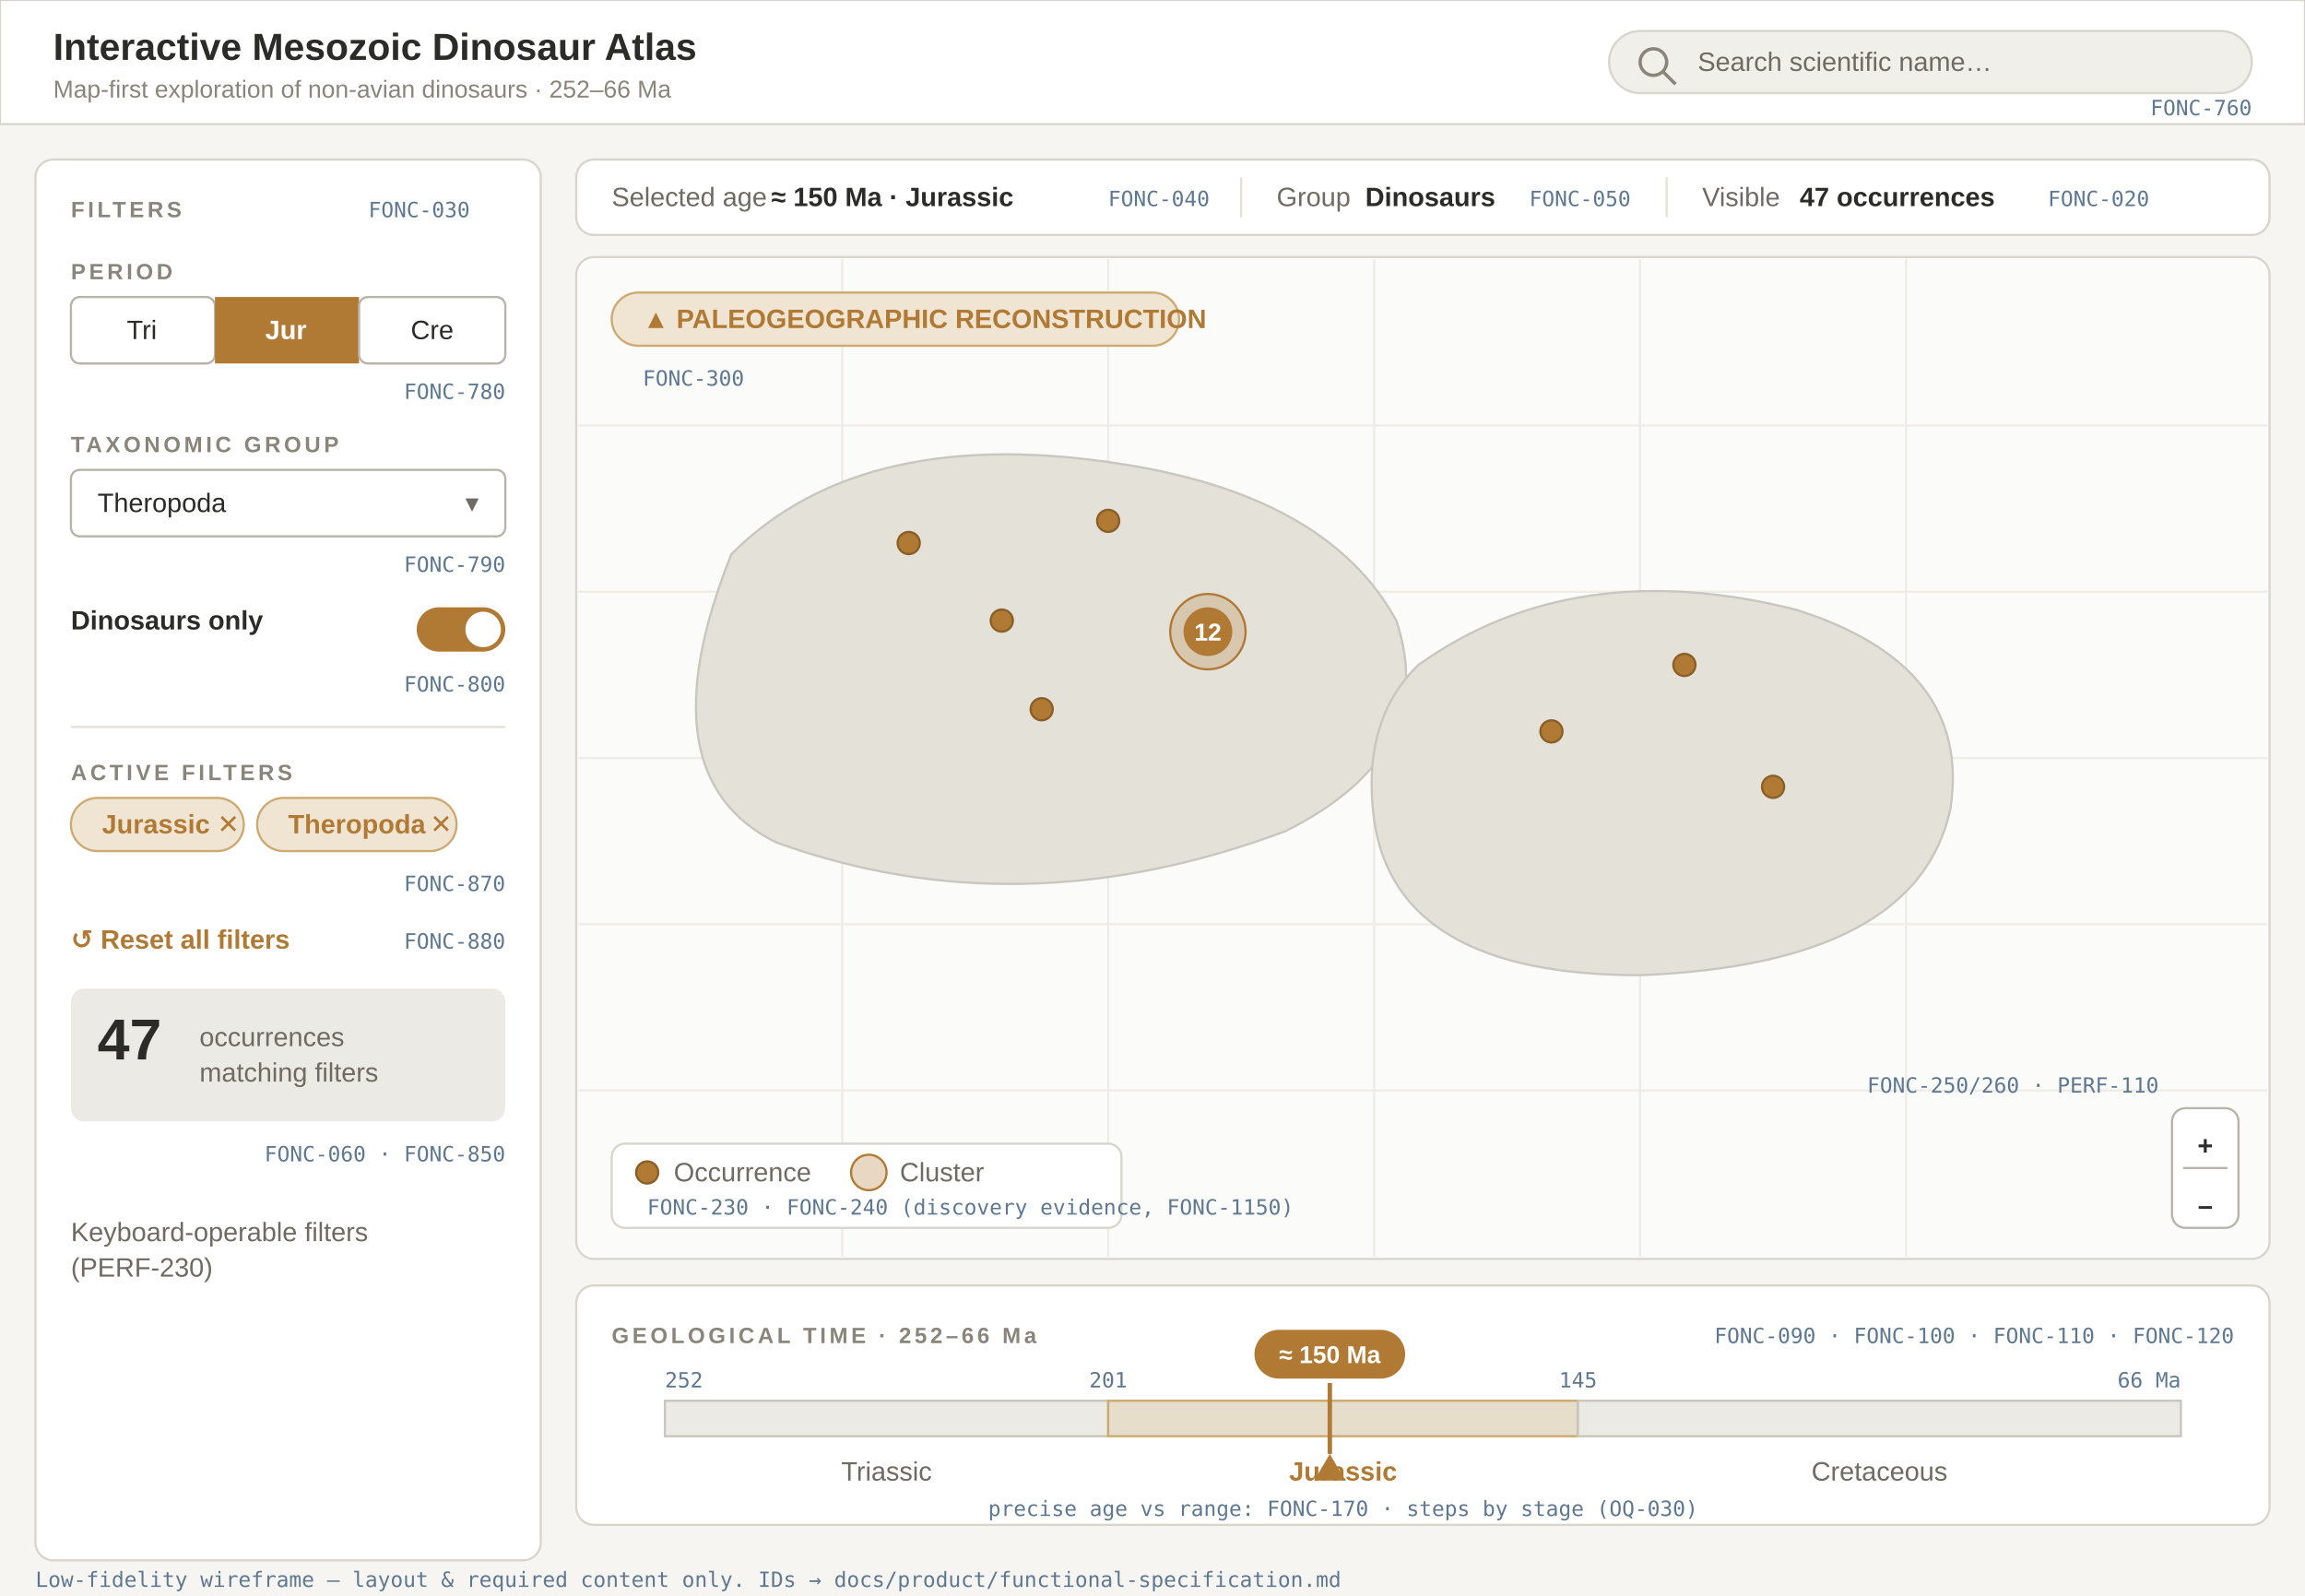
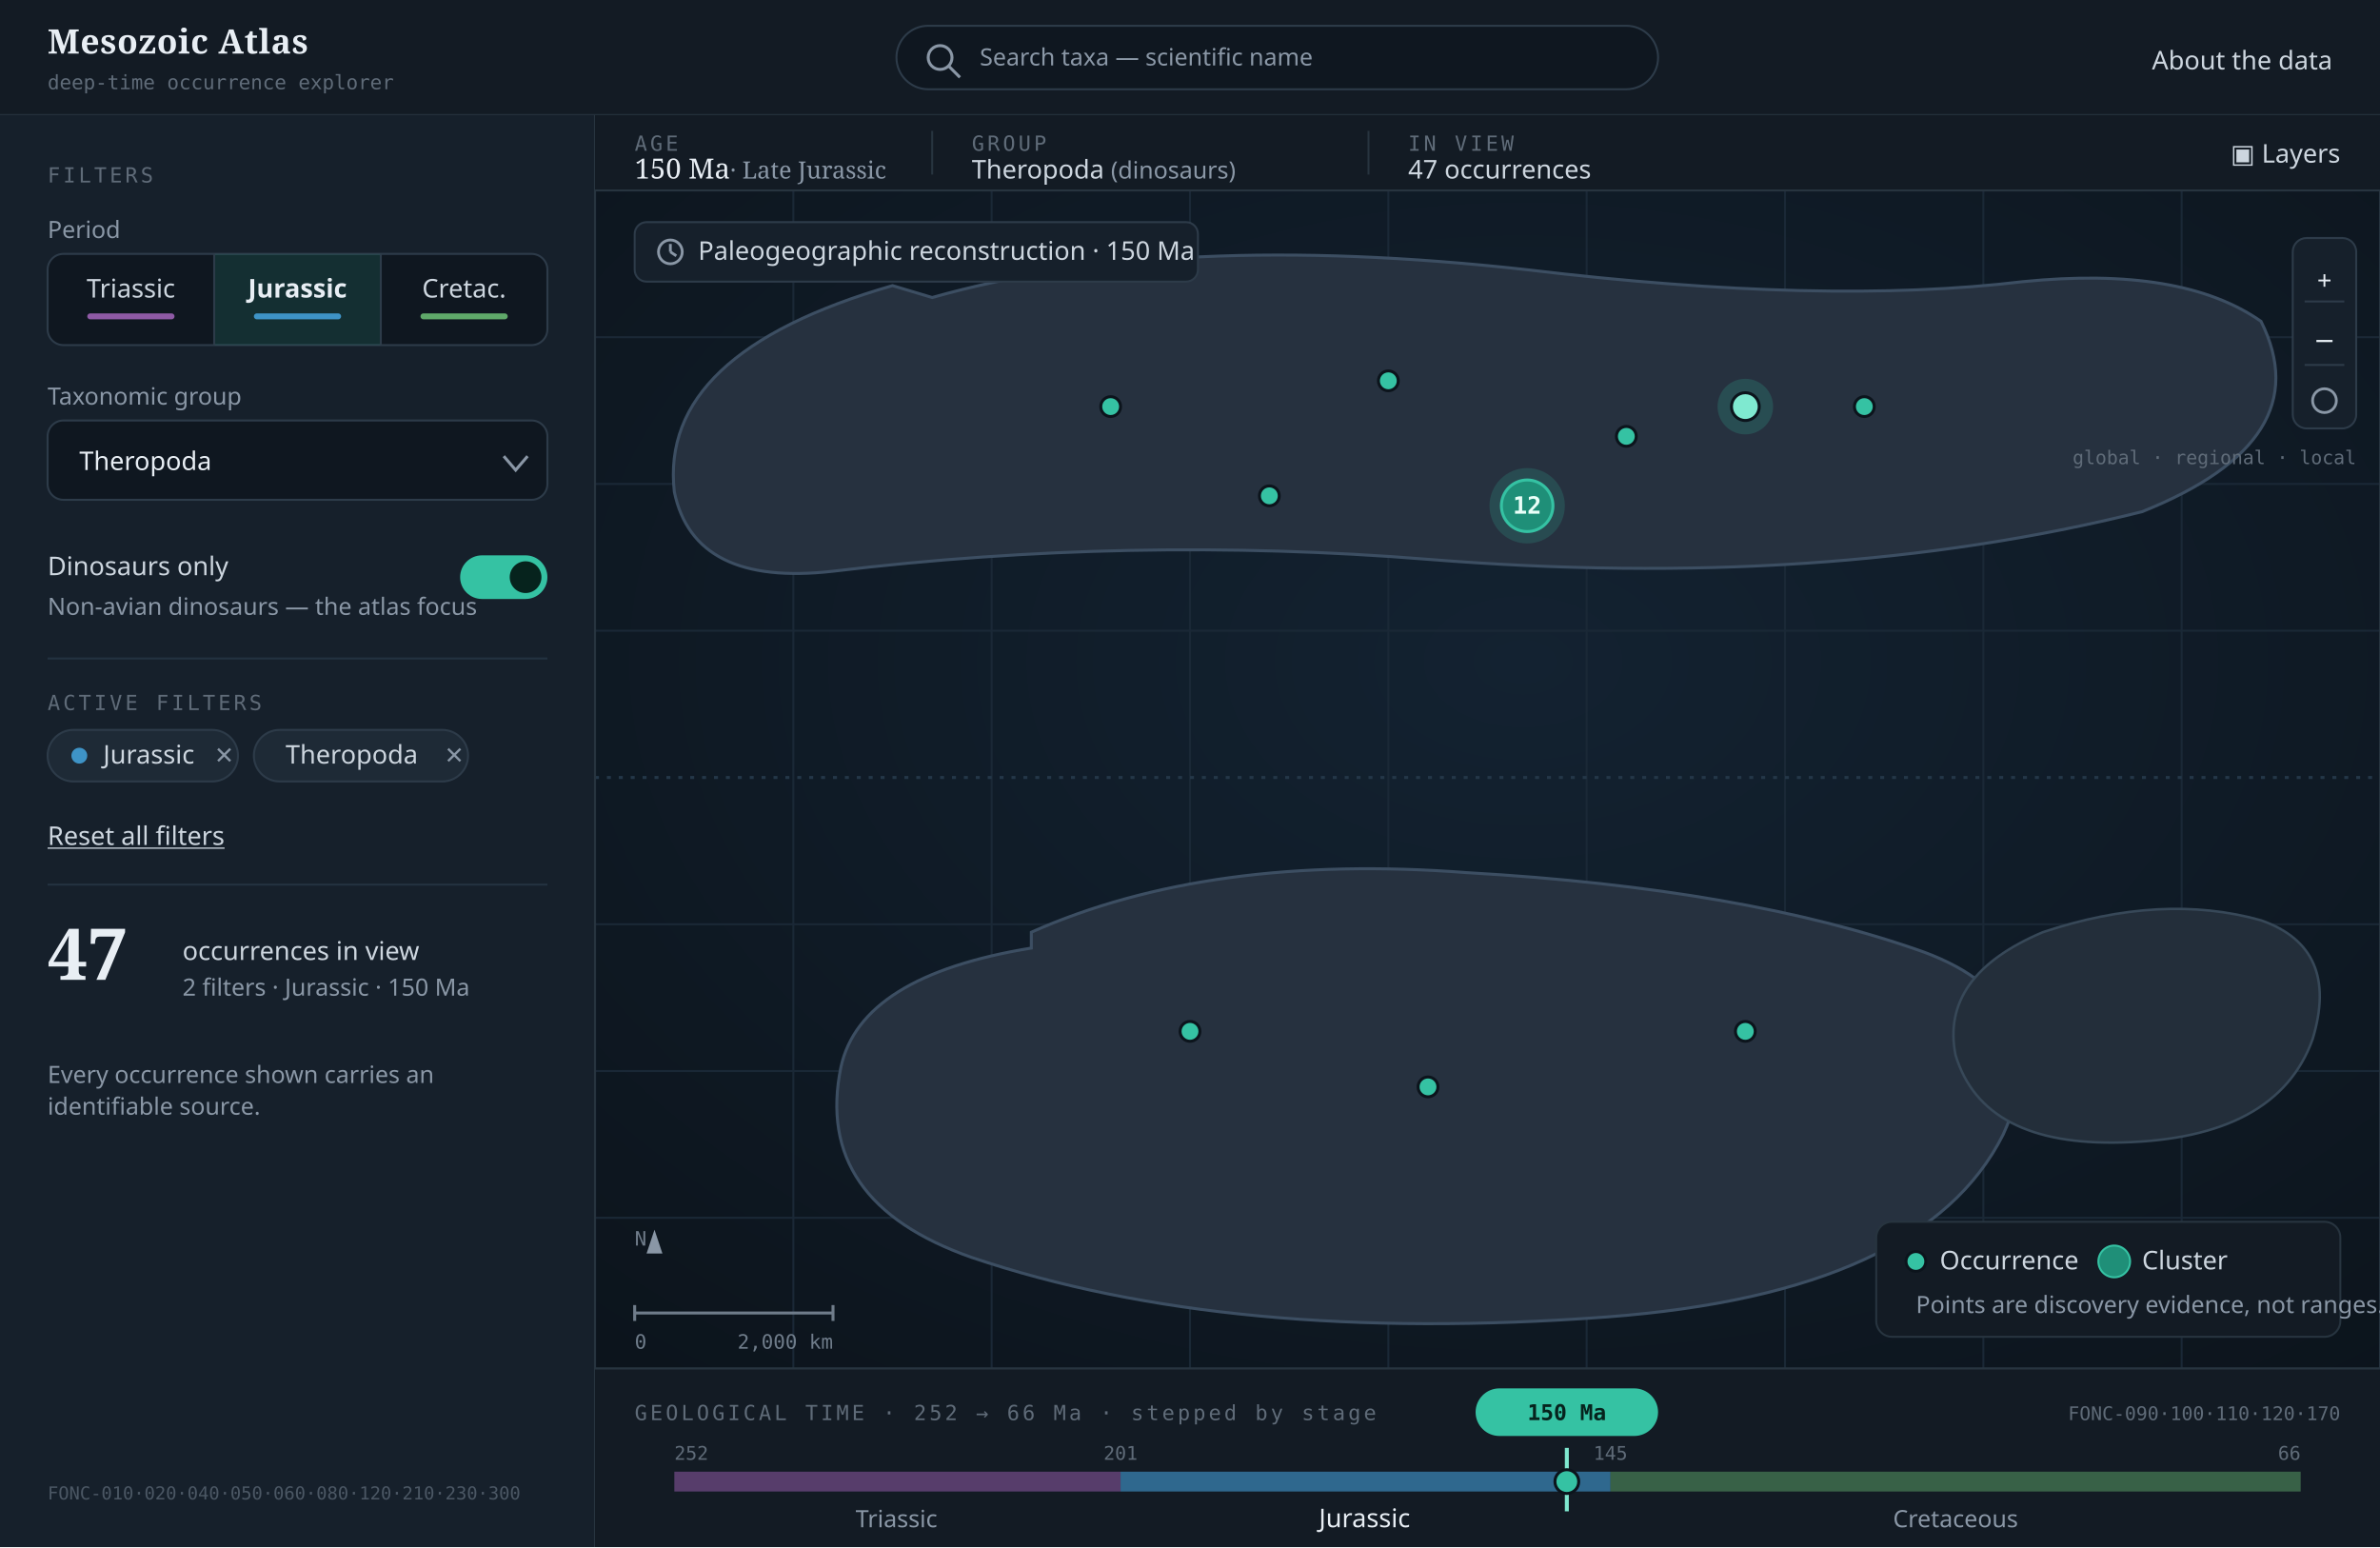
- <svg xmlns="http://www.w3.org/2000/svg" viewBox="0 0 1040 720" font-family="'Helvetica Neue', Arial, sans-serif" role="img" aria-label="Wireframe of the main exploration view: map, time control and filters">
+ <svg xmlns="http://www.w3.org/2000/svg" viewBox="0 0 1200 780" font-family="'IBM Plex Sans','system-ui','Segoe UI',sans-serif" role="img" aria-label="High-fidelity exploration view — paleogeographic map, geological time control and filters">
+   <defs>
+     <radialGradient id="ocean" cx="52%" cy="40%" r="78%">
+       <stop offset="0" stop-color="#132231" />
+       <stop offset="1" stop-color="#0c141c" />
+     </radialGradient>
+     <clipPath id="map">
+       <rect x="300" y="96" width="900" height="594" />
+     </clipPath>
+   </defs>
  <style>
-     .h1{font-size:17px;font-weight:700;fill:#2b2b28}
-     .sub{font-size:11px;fill:#8a857a}
-     .eyebrow{font-size:10px;letter-spacing:1.5px;font-weight:700;fill:#8a857a}
-     .lbl{font-size:12px;fill:#6f6b62}
-     .val{font-size:12px;fill:#2b2b28}
-     .valb{font-size:12px;font-weight:700;fill:#2b2b28}
-     .big{font-size:26px;font-weight:700;fill:#2b2b28}
-     .mono{font-family:'SFMono-Regular',Menlo,Consolas,monospace;font-size:9.5px;fill:#5f7891}
-     .card{fill:#ffffff;stroke:#d8d5cd;stroke-width:1}
-     .chip{fill:#f0efe9;stroke:#d8d5cd;stroke-width:1}
-     .ph{fill:#eceae4}
-     .seg{fill:#ffffff;stroke:#b8b4aa;stroke-width:1}
-     .accfill{fill:#b07a35}
-     .acctxt{fill:#b07a35;font-size:12px;font-weight:700}
-     .badge{fill:#f0e4d2;stroke:#cdaa72;stroke-width:1}
-     .land{fill:#e4e1d8;stroke:#c9c6bf;stroke-width:1}
+     .serif{font-family:'Spectral','Source Serif 4','Charter','Georgia',serif}
+     .mono{font-family:'IBM Plex Mono','SFMono-Regular','Menlo',monospace}
+     .eyebrow{font-family:'IBM Plex Mono','SFMono-Regular',monospace;font-size:10.5px;letter-spacing:1.5px;fill:#5f6b78}
+     .lbl{font-size:12px;fill:#8a97a6}
+     .val{font-size:13px;fill:#cdd6df}
+     .hi{font-size:13px;fill:#e8eef4}
  </style>
-   <rect width="1040" height="720" fill="#f6f5f2" />
-   <rect x="0" y="0" width="1040" height="56" fill="#ffffff" stroke="#d8d5cd" />
-   <text x="24" y="27" class="h1">Interactive Mesozoic Dinosaur Atlas</text>
-   <text x="24" y="44" class="sub">Map-first exploration of non-avian dinosaurs · 252–66 Ma</text>
-   <rect x="726" y="14" width="290" height="28" rx="14" class="chip" />
-   <circle cx="746" cy="28" r="6" fill="none" stroke="#8a857a" stroke-width="1.5" />
-   <line x1="750" y1="32" x2="756" y2="38" stroke="#8a857a" stroke-width="1.5" />
-   <text x="766" y="32" class="lbl">Search scientific name…</text>
-   <text x="1016" y="52" class="mono" text-anchor="end">FONC-760</text>
-   <rect x="16" y="72" width="228" height="632" rx="8" class="card" />
-   <text x="32" y="98" class="eyebrow">FILTERS</text>
-   <text x="212" y="98" class="mono" text-anchor="end">FONC-030</text>
-   <text x="32" y="126" class="eyebrow" fill="#6f6b62">PERIOD</text>
+   <rect width="1200" height="780" fill="#0f1720" />
+   <g clip-path="url(#map)">
+     <rect x="300" y="96" width="900" height="594" fill="url(#ocean)" />
+     <g stroke="#1a2836" stroke-width="1">
+       <line x1="400" y1="96" x2="400" y2="690" />
+       <line x1="500" y1="96" x2="500" y2="690" />
+       <line x1="600" y1="96" x2="600" y2="690" />
+       <line x1="700" y1="96" x2="700" y2="690" />
+       <line x1="800" y1="96" x2="800" y2="690" />
+       <line x1="900" y1="96" x2="900" y2="690" />
+       <line x1="1000" y1="96" x2="1000" y2="690" />
+       <line x1="1100" y1="96" x2="1100" y2="690" />
+       <line x1="300" y1="170" x2="1200" y2="170" />
+       <line x1="300" y1="244" x2="1200" y2="244" />
+       <line x1="300" y1="318" x2="1200" y2="318" />
+       <line x1="300" y1="466" x2="1200" y2="466" />
+       <line x1="300" y1="540" x2="1200" y2="540" />
+       <line x1="300" y1="614" x2="1200" y2="614" />
+     </g>
+     <line x1="300" y1="392" x2="1200" y2="392" stroke="#243748" stroke-width="1.5" stroke-dasharray="2 4" />
+     <path d="M470 150 q120 -34 300 -14 q150 18 250 6 q80 -8 120 20 q30 60 -60 96 q-160 40 -360 24 q-150 -12 -300 6 q-70 8 -80 -40 q-8 -70 110 -104 z" fill="#26313f" stroke="#3c4e62" stroke-width="1.5" />
+     <path d="M520 470 q90 -40 220 -30 q140 8 230 40 q70 26 40 92 q-40 80 -200 92 q-190 14 -320 -30 q-80 -28 -66 -96 q10 -46 96 -60 z" fill="#26313f" stroke="#3c4e62" stroke-width="1.5" />
+     <path d="M1030 470 q60 -20 110 -6 q40 14 26 60 q-18 50 -96 52 q-70 2 -84 -44 q-8 -40 44 -62 z" fill="#232e3a" stroke="#374858" stroke-width="1.25" />
+     <g>
+       <circle cx="560" cy="205" r="5" fill="#35c2a3" stroke="#0c141c" stroke-width="1.5" />
+       <circle cx="700" cy="192" r="5" fill="#35c2a3" stroke="#0c141c" stroke-width="1.5" />
+       <circle cx="640" cy="250" r="5" fill="#35c2a3" stroke="#0c141c" stroke-width="1.5" />
+       <circle cx="820" cy="220" r="5" fill="#35c2a3" stroke="#0c141c" stroke-width="1.5" />
+       <circle cx="940" cy="205" r="5" fill="#35c2a3" stroke="#0c141c" stroke-width="1.5" />
+       <circle cx="600" cy="520" r="5" fill="#35c2a3" stroke="#0c141c" stroke-width="1.5" />
+       <circle cx="720" cy="548" r="5" fill="#35c2a3" stroke="#0c141c" stroke-width="1.5" />
+       <circle cx="880" cy="520" r="5" fill="#35c2a3" stroke="#0c141c" stroke-width="1.5" />
+     </g>
+     <circle cx="770" cy="255" r="19" fill="#35c2a3" fill-opacity="0.18" />
+     <circle cx="770" cy="255" r="13" fill="#1f8f78" stroke="#35c2a3" stroke-width="1.5" />
+     <text x="770" y="259" class="mono" font-size="12" font-weight="600" fill="#eafff8" text-anchor="middle">12</text>
+     <circle cx="880" cy="205" r="14" fill="#35c2a3" fill-opacity="0.20" />
+     <circle cx="880" cy="205" r="7" fill="#7fe9d0" stroke="#0c141c" stroke-width="1.5" />
+   </g>
+   <rect x="300" y="96" width="900" height="594" fill="none" stroke="#27343f" />
+   <rect x="320" y="112" width="284" height="30" rx="6" fill="#16202b" stroke="#2d3b49" />
+   <circle cx="338" cy="127" r="6" fill="none" stroke="#8a97a6" stroke-width="1.4" />
+   <line x1="338" y1="123" x2="338" y2="127" stroke="#8a97a6" stroke-width="1.4" />
+   <line x1="338" y1="127" x2="341" y2="129" stroke="#8a97a6" stroke-width="1.4" />
+   <text x="352" y="131" class="val" font-size="12">Paleogeographic reconstruction · 150 Ma</text>
+   <text x="320" y="628" class="mono" font-size="10" fill="#6f7c8a">N</text>
+   <path d="M326 632 l4 -12 l4 12 z" fill="#8a97a6" />
+   <line x1="320" y1="662" x2="420" y2="662" stroke="#6f7c8a" stroke-width="1.5" />
+   <line x1="320" y1="658" x2="320" y2="666" stroke="#6f7c8a" stroke-width="1.5" />
+   <line x1="420" y1="658" x2="420" y2="666" stroke="#6f7c8a" stroke-width="1.5" />
+   <text x="320" y="680" class="mono" font-size="10" fill="#6f7c8a">0</text>
+   <text x="420" y="680" class="mono" font-size="10" fill="#6f7c8a" text-anchor="end">2,000 km</text>
  <g>
-     <rect x="32" y="134" width="65" height="30" rx="4" class="seg" />
-     <rect x="97" y="134" width="65" height="30" rx="0" class="accfill" />
-     <rect x="162" y="134" width="66" height="30" rx="4" class="seg" />
-     <text x="64" y="153" class="val" text-anchor="middle">Tri</text>
-     <text x="129" y="153" fill="#ffffff" font-size="12" font-weight="700" text-anchor="middle">Jur</text>
-     <text x="195" y="153" class="val" text-anchor="middle">Cre</text>
+     <rect x="1156" y="120" width="32" height="96" rx="7" fill="#16202b" stroke="#2d3b49" />
+     <text x="1172" y="146" class="hi" font-size="17" text-anchor="middle">+</text>
+     <line x1="1162" y1="152" x2="1182" y2="152" stroke="#2d3b49" />
+     <text x="1172" y="176" class="hi" font-size="17" text-anchor="middle">−</text>
+     <line x1="1162" y1="184" x2="1182" y2="184" stroke="#2d3b49" />
+     <circle cx="1172" cy="202" r="6" fill="none" stroke="#8a97a6" stroke-width="1.4" />
  </g>
-   <text x="228" y="180" class="mono" text-anchor="end">FONC-780</text>
-   <text x="32" y="204" class="eyebrow" fill="#6f6b62">TAXONOMIC GROUP</text>
-   <rect x="32" y="212" width="196" height="30" rx="4" class="seg" />
-   <text x="44" y="231" class="val">Theropoda</text>
-   <text x="216" y="231" class="lbl" text-anchor="end">▾</text>
-   <text x="228" y="258" class="mono" text-anchor="end">FONC-790</text>
-   <text x="32" y="284" class="valb">Dinosaurs only</text>
-   <rect x="188" y="274" width="40" height="20" rx="10" class="accfill" />
-   <circle cx="218" cy="284" r="8" fill="#ffffff" />
-   <text x="228" y="312" class="mono" text-anchor="end">FONC-800</text>
-   <line x1="32" y1="328" x2="228" y2="328" stroke="#e4e1d8" />
-   <text x="32" y="352" class="eyebrow" fill="#6f6b62">ACTIVE FILTERS</text>
-   <rect x="32" y="360" width="78" height="24" rx="12" class="badge" />
-   <text x="46" y="376" class="acctxt" font-size="11">Jurassic</text>
-   <text x="98" y="376" class="acctxt" font-size="11">✕</text>
-   <rect x="116" y="360" width="90" height="24" rx="12" class="badge" />
-   <text x="130" y="376" class="acctxt" font-size="11">Theropoda</text>
-   <text x="194" y="376" class="acctxt" font-size="11">✕</text>
-   <text x="228" y="402" class="mono" text-anchor="end">FONC-870</text>
-   <text x="32" y="428" class="acctxt">↺  Reset all filters</text>
-   <text x="228" y="428" class="mono" text-anchor="end">FONC-880</text>
-   <rect x="32" y="446" width="196" height="60" rx="6" class="ph" />
-   <text x="44" y="478" class="big">47</text>
-   <text x="90" y="472" class="lbl">occurrences</text>
-   <text x="90" y="488" class="lbl">matching filters</text>
-   <text x="228" y="524" class="mono" text-anchor="end">FONC-060 · FONC-850</text>
-   <text x="32" y="560" class="lbl" font-size="11">Keyboard-operable filters</text>
-   <text x="32" y="576" class="lbl" font-size="11">(PERF-230)</text>
-   <rect x="260" y="72" width="764" height="34" rx="8" class="card" />
-   <text x="276" y="93" class="lbl">Selected age</text>
-   <text x="348" y="93" class="valb">≈ 150 Ma · Jurassic</text>
-   <text x="500" y="93" class="mono">FONC-040</text>
-   <line x1="560" y1="80" x2="560" y2="98" stroke="#e4e1d8" />
-   <text x="576" y="93" class="lbl">Group</text>
-   <text x="616" y="93" class="valb">Dinosaurs</text>
-   <text x="690" y="93" class="mono">FONC-050</text>
-   <line x1="752" y1="80" x2="752" y2="98" stroke="#e4e1d8" />
-   <text x="768" y="93" class="lbl">Visible</text>
-   <text x="812" y="93" class="valb">47 occurrences</text>
-   <text x="924" y="93" class="mono">FONC-020</text>
-   <rect x="260" y="116" width="764" height="452" rx="8" class="card" />
-   <clipPath id="mapclip">
-     <rect x="261" y="117" width="762" height="450" rx="8" />
-   </clipPath>
-   <g clip-path="url(#mapclip)">
-     <rect x="261" y="117" width="762" height="450" fill="#fbfbf9" />
-     <g stroke="#eeece6" stroke-width="1">
-       <line x1="261" y1="192" x2="1023" y2="192" />
-       <line x1="261" y1="267" x2="1023" y2="267" />
-       <line x1="261" y1="342" x2="1023" y2="342" />
-       <line x1="261" y1="417" x2="1023" y2="417" />
-       <line x1="261" y1="492" x2="1023" y2="492" />
-       <line x1="380" y1="117" x2="380" y2="567" />
-       <line x1="500" y1="117" x2="500" y2="567" />
-       <line x1="620" y1="117" x2="620" y2="567" />
-       <line x1="740" y1="117" x2="740" y2="567" />
-       <line x1="860" y1="117" x2="860" y2="567" />
-     </g>
-     <path class="land" d="M330 250 q60 -60 180 -40 q90 15 120 70 q20 60 -50 95 q-120 45 -230 5 q-60 -30 -20 -130 z" />
-     <path class="land" d="M640 300 q70 -50 170 -25 q80 25 70 90 q-15 70 -140 75 q-110 0 -120 -70 q-6 -45 20 -70 z" />
-     <g fill="#b07a35" stroke="#8a5f27" stroke-width="1">
-       <circle cx="410" cy="245" r="5" />
-       <circle cx="452" cy="280" r="5" />
-       <circle cx="500" cy="235" r="5" />
-       <circle cx="470" cy="320" r="5" />
-       <circle cx="700" cy="330" r="5" />
-       <circle cx="760" cy="300" r="5" />
-       <circle cx="800" cy="355" r="5" />
-     </g>
-     <circle cx="545" cy="285" r="17" fill="#b07a35" fill-opacity="0.25" stroke="#b07a35" />
-     <circle cx="545" cy="285" r="11" fill="#b07a35" />
-     <text x="545" y="289" fill="#ffffff" font-size="11" font-weight="700" text-anchor="middle">12</text>
-   </g>
-   <rect x="276" y="132" width="256" height="24" rx="12" class="badge" />
-   <text x="290" y="148" class="acctxt" font-size="11">▲ PALEOGEOGRAPHIC RECONSTRUCTION</text>
-   <text x="290" y="174" class="mono">FONC-300</text>
-   <rect x="276" y="516" width="230" height="38" rx="6" fill="#ffffff" stroke="#d8d5cd" />
-   <circle cx="292" cy="529" r="5" fill="#b07a35" stroke="#8a5f27" />
-   <text x="304" y="533" class="lbl" font-size="11">Occurrence</text>
-   <circle cx="392" cy="529" r="8" fill="#b07a35" fill-opacity="0.3" stroke="#b07a35" />
-   <text x="406" y="533" class="lbl" font-size="11">Cluster</text>
-   <text x="292" y="548" class="mono">FONC-230 · FONC-240 (discovery evidence, FONC-1150)</text>
-   <rect x="980" y="500" width="30" height="54" rx="6" fill="#ffffff" stroke="#b8b4aa" />
-   <line x1="985" y1="527" x2="1005" y2="527" stroke="#b8b4aa" />
-   <text x="995" y="521" class="valb" text-anchor="middle">+</text>
-   <text x="995" y="548" class="valb" text-anchor="middle">–</text>
-   <text x="974" y="493" class="mono" text-anchor="end">FONC-250/260 · PERF-110</text>
-   <rect x="260" y="580" width="764" height="108" rx="8" class="card" />
-   <text x="276" y="606" class="eyebrow" fill="#6f6b62">GEOLOGICAL TIME · 252–66 Ma</text>
-   <text x="1008" y="606" class="mono" text-anchor="end">FONC-090 · FONC-100 · FONC-110 · FONC-120</text>
-   <rect x="300" y="632" width="200" height="16" fill="#eceae4" stroke="#c9c6bf" />
-   <rect x="500" y="632" width="212" height="16" fill="#e7ddcb" stroke="#cdaa72" />
-   <rect x="712" y="632" width="272" height="16" fill="#eceae4" stroke="#c9c6bf" />
-   <text x="400" y="668" class="lbl" font-size="11" text-anchor="middle">Triassic</text>
-   <text x="606" y="668" class="acctxt" font-size="11" text-anchor="middle">Jurassic</text>
-   <text x="848" y="668" class="lbl" font-size="11" text-anchor="middle">Cretaceous</text>
-   <text x="300" y="626" class="mono">252</text>
-   <text x="500" y="626" class="mono" text-anchor="middle">201</text>
-   <text x="712" y="626" class="mono" text-anchor="middle">145</text>
-   <text x="984" y="626" class="mono" text-anchor="end">66 Ma</text>
-   <line x1="600" y1="624" x2="600" y2="656" stroke="#b07a35" stroke-width="2" />
-   <polygon points="600,656 593,668 607,668" fill="#b07a35" />
-   <rect x="566" y="600" width="68" height="22" rx="11" class="accfill" />
-   <text x="600" y="615" fill="#ffffff" font-size="11" font-weight="700" text-anchor="middle">≈ 150 Ma</text>
-   <text x="606" y="684" class="mono" text-anchor="middle">precise age vs range: FONC-170 · steps by stage (OQ-030)</text>
-   <text x="16" y="716" class="mono" fill="#a29d92">Low-fidelity wireframe — layout &amp; required content only. IDs → docs/product/functional-specification.md</text>
+   <text x="1188" y="234" class="mono" font-size="9.5" fill="#5f6b78" text-anchor="end">global · regional · local</text>
+   <rect x="946" y="616" width="234" height="58" rx="8" fill="#131b24" stroke="#27343f" />
+   <circle cx="966" cy="636" r="5" fill="#35c2a3" stroke="#0c141c" stroke-width="1.5" />
+   <text x="978" y="640" class="val" font-size="12">Occurrence</text>
+   <circle cx="1066" cy="636" r="8" fill="#1f8f78" stroke="#35c2a3" />
+   <text x="1080" y="640" class="val" font-size="12">Cluster</text>
+   <text x="966" y="662" class="lbl" font-size="10">Points are discovery evidence, not ranges.</text>
+   <rect x="0" y="0" width="1200" height="58" fill="#131b24" />
+   <line x1="0" y1="58" x2="1200" y2="58" stroke="#27343f" />
+   <text x="24" y="27" class="serif" font-size="17" font-weight="600" fill="#e8eef4" letter-spacing="0.3">Mesozoic Atlas</text>
+   <text x="24" y="45" class="mono" font-size="10" fill="#5f6b78">deep-time occurrence explorer</text>
+   <rect x="452" y="13" width="384" height="32" rx="16" fill="#0f1720" stroke="#2d3b49" />
+   <circle cx="474" cy="29" r="6" fill="none" stroke="#8a97a6" stroke-width="1.5" />
+   <line x1="478" y1="33" x2="484" y2="39" stroke="#8a97a6" stroke-width="1.5" />
+   <text x="494" y="33" class="lbl">Search taxa — scientific name</text>
+   <text x="1176" y="35" class="val" font-size="12" text-anchor="end" fill="#8a97a6">About the data</text>
+   <rect x="0" y="58" width="300" height="722" fill="#16202b" />
+   <line x1="300" y1="58" x2="300" y2="780" stroke="#27343f" />
+   <text x="24" y="92" class="eyebrow">FILTERS</text>
+   <text x="24" y="120" class="lbl">Period</text>
+   <rect x="24" y="128" width="252" height="46" rx="8" fill="#0f1720" stroke="#2d3b49" />
+   <rect x="108" y="128" width="84" height="46" rx="0" fill="#35c2a3" fill-opacity="0.14" />
+   <line x1="108" y1="128" x2="108" y2="174" stroke="#2d3b49" />
+   <line x1="192" y1="128" x2="192" y2="174" stroke="#2d3b49" />
+   <text x="66" y="150" class="val" font-size="12" text-anchor="middle">Triassic</text>
+   <text x="150" y="150" class="hi" font-size="12" font-weight="600" text-anchor="middle">Jurassic</text>
+   <text x="234" y="150" class="val" font-size="12" text-anchor="middle">Cretac.</text>
+   <rect x="44" y="158" width="44" height="3" rx="1.5" fill="#8E5AA5" />
+   <rect x="128" y="158" width="44" height="3" rx="1.5" fill="#3E93C6" />
+   <rect x="212" y="158" width="44" height="3" rx="1.5" fill="#5FA96A" />
+   <text x="24" y="204" class="lbl">Taxonomic group</text>
+   <rect x="24" y="212" width="252" height="40" rx="8" fill="#0f1720" stroke="#2d3b49" />
+   <text x="40" y="237" class="hi" font-size="13">Theropoda</text>
+   <path d="M254 230 l6 7 l6 -7" fill="none" stroke="#8a97a6" stroke-width="1.5" />
+   <text x="24" y="290" class="val">Dinosaurs only</text>
+   <rect x="232" y="280" width="44" height="22" rx="11" fill="#35c2a3" />
+   <circle cx="265" cy="291" r="8" fill="#06231d" />
+   <text x="24" y="310" class="lbl" font-size="11">Non-avian dinosaurs — the atlas focus</text>
+   <line x1="24" y1="332" x2="276" y2="332" stroke="#233240" />
+   <text x="24" y="358" class="eyebrow">ACTIVE FILTERS</text>
+   <rect x="24" y="368" width="96" height="26" rx="13" fill="#1e2a36" stroke="#2d3b49" />
+   <circle cx="40" cy="381" r="4" fill="#3E93C6" />
+   <text x="52" y="385" class="val" font-size="12">Jurassic</text>
+   <text x="108" y="385" class="lbl" font-size="12">✕</text>
+   <rect x="128" y="368" width="108" height="26" rx="13" fill="#1e2a36" stroke="#2d3b49" />
+   <text x="144" y="385" class="val" font-size="12">Theropoda</text>
+   <text x="224" y="385" class="lbl" font-size="12">✕</text>
+   <text x="24" y="426" class="val" font-size="12.5" fill="#8a97a6" text-decoration="underline">Reset all filters</text>
+   <line x1="24" y1="446" x2="276" y2="446" stroke="#233240" />
+   <text x="24" y="494" class="serif" font-size="36" font-weight="600" fill="#e8eef4">47</text>
+   <text x="92" y="484" class="val">occurrences in view</text>
+   <text x="92" y="502" class="lbl" font-size="11.5">2 filters · Jurassic · 150 Ma</text>
+   <text x="24" y="546" class="lbl" font-size="11.5">Every occurrence shown carries an</text>
+   <text x="24" y="562" class="lbl" font-size="11.5">identifiable source.</text>
+   <text x="24" y="756" class="mono" font-size="9" fill="#4b5764">FONC-010·020·040·050·060·080·120·210·230·300</text>
+   <rect x="300" y="58" width="900" height="38" fill="#131b24" />
+   <line x1="300" y1="96" x2="1200" y2="96" stroke="#27343f" />
+   <text x="320" y="76" class="eyebrow" font-size="9.5">AGE</text>
+   <text x="320" y="90" class="serif" font-size="14" fill="#e8eef4">150 Ma<tspan class="lbl serif" font-size="12"> · Late Jurassic</tspan>
+   </text>
+   <line x1="470" y1="66" x2="470" y2="88" stroke="#27343f" />
+   <text x="490" y="76" class="eyebrow" font-size="9.5">GROUP</text>
+   <text x="490" y="90" class="val" font-size="13" fill="#cdd6df">Theropoda <tspan class="lbl">(dinosaurs)</tspan>
+   </text>
+   <line x1="690" y1="66" x2="690" y2="88" stroke="#27343f" />
+   <text x="710" y="76" class="eyebrow" font-size="9.5">IN VIEW</text>
+   <text x="710" y="90" class="val" font-size="13" fill="#cdd6df">47 occurrences</text>
+   <text x="1180" y="82" class="val" font-size="12" text-anchor="end" fill="#8a97a6">▣ Layers</text>
+   <rect x="300" y="690" width="900" height="90" fill="#131b24" />
+   <line x1="300" y1="690" x2="1200" y2="690" stroke="#27343f" />
+   <text x="320" y="716" class="eyebrow">GEOLOGICAL TIME · 252 → 66 Ma · stepped by stage</text>
+   <text x="1180" y="716" class="mono" font-size="9.5" fill="#5f6b78" text-anchor="end">FONC-090·100·110·120·170</text>
+   <rect x="340" y="742" width="225" height="10" fill="#8E5AA5" fill-opacity="0.55" />
+   <rect x="565" y="742" width="247" height="10" fill="#3E93C6" fill-opacity="0.65" />
+   <rect x="812" y="742" width="348" height="10" fill="#5FA96A" fill-opacity="0.5" />
+   <text x="452" y="770" class="lbl" font-size="11" text-anchor="middle">Triassic</text>
+   <text x="688" y="770" class="hi" font-size="11" text-anchor="middle">Jurassic</text>
+   <text x="986" y="770" class="lbl" font-size="11" text-anchor="middle">Cretaceous</text>
+   <text x="340" y="736" class="mono" font-size="9.5" fill="#5f6b78">252</text>
+   <text x="565" y="736" class="mono" font-size="9.5" fill="#5f6b78" text-anchor="middle">201</text>
+   <text x="812" y="736" class="mono" font-size="9.5" fill="#5f6b78" text-anchor="middle">145</text>
+   <text x="1160" y="736" class="mono" font-size="9.5" fill="#5f6b78" text-anchor="end">66</text>
+   <line x1="790" y1="730" x2="790" y2="762" stroke="#7fe9d0" stroke-width="2" />
+   <circle cx="790" cy="747" r="6" fill="#35c2a3" stroke="#0c141c" stroke-width="1.5" />
+   <rect x="744" y="700" width="92" height="24" rx="12" fill="#35c2a3" />
+   <text x="790" y="716" class="mono" font-size="11" font-weight="600" fill="#06231d" text-anchor="middle">150 Ma</text>
</svg>
